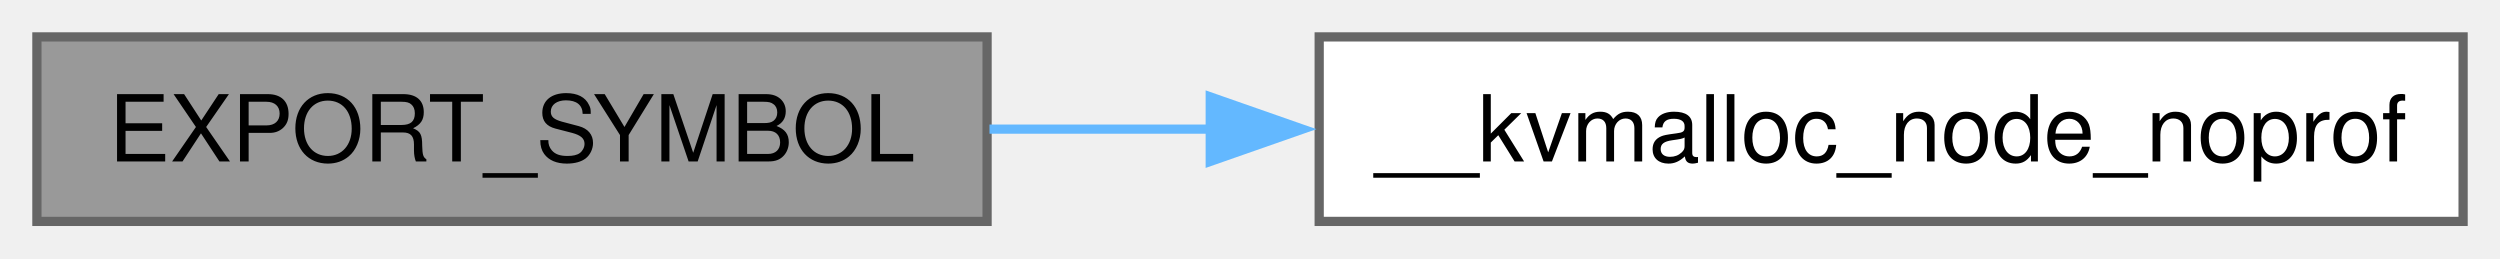
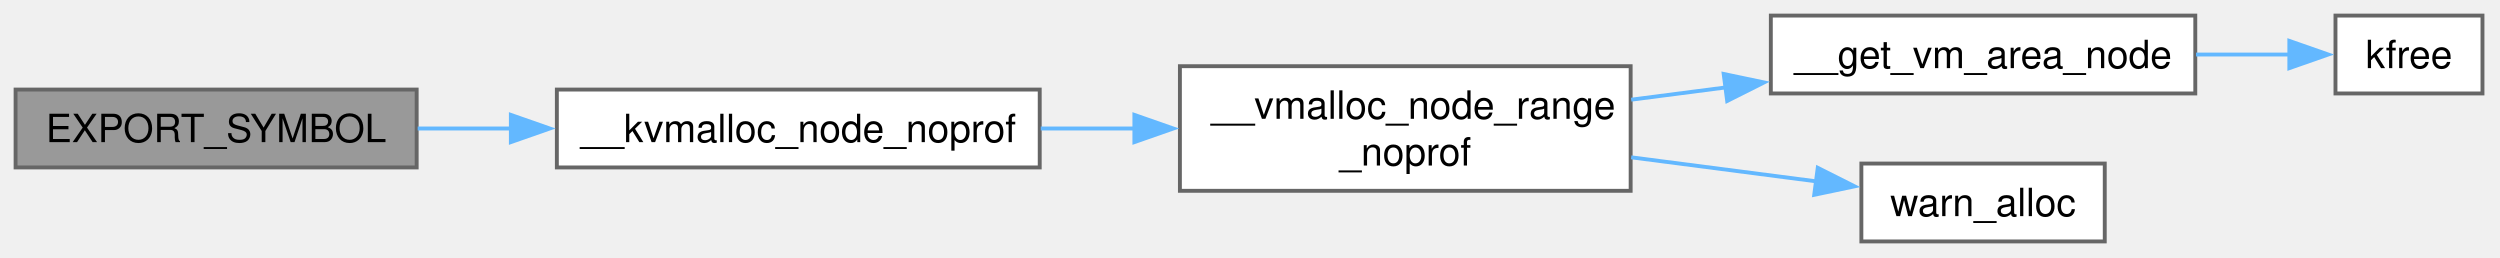
- <svg xmlns="http://www.w3.org/2000/svg" xmlns:xlink="http://www.w3.org/1999/xlink" width="271pt" height="28pt" viewBox="0.00 0.00 271.00 28.00">
-   <g id="graph0" class="graph" transform="scale(1 1) rotate(0) translate(4 24)">
+ <svg xmlns="http://www.w3.org/2000/svg" xmlns:xlink="http://www.w3.org/1999/xlink" width="642pt" height="66pt" viewBox="0.00 0.00 642.00 66.00">
+   <g id="graph0" class="graph" transform="scale(1 1) rotate(0) translate(4 62)">
    <g id="Node000001" class="node">
      <g id="a_Node000001">
        <a xlink:title=" ">
-           <polygon fill="#999999" stroke="#666666" points="103,-20 0,-20 0,0 103,0 103,-20" />
-           <text xml:space="preserve" text-anchor="middle" x="51.5" y="-6.5" font-family="Helvetica,sans-Serif" font-size="10.00">EXPORT_SYMBOL</text>
+           <polygon fill="#999999" stroke="#666666" points="103,-39 0,-39 0,-19 103,-19 103,-39" />
+           <text xml:space="preserve" text-anchor="middle" x="51.5" y="-25.5" font-family="Helvetica,sans-Serif" font-size="10.00">EXPORT_SYMBOL</text>
        </a>
      </g>
    </g>
    <g id="Node000002" class="node">
      <g id="a_Node000002">
        <a xlink:href="slub_8c.html#ab1d30d15a6d616aace5b1c7bcdca235c" target="_top" xlink:title=" ">
-           <polygon fill="white" stroke="#666666" points="263,-20 139,-20 139,0 263,0 263,-20" />
-           <text xml:space="preserve" text-anchor="middle" x="201" y="-6.5" font-family="Helvetica,sans-Serif" font-size="10.00">__kvmalloc_node_noprof</text>
+           <polygon fill="white" stroke="#666666" points="263,-39 139,-39 139,-19 263,-19 263,-39" />
+           <text xml:space="preserve" text-anchor="middle" x="201" y="-25.5" font-family="Helvetica,sans-Serif" font-size="10.00">__kvmalloc_node_noprof</text>
        </a>
      </g>
    </g>
    <g id="edge1_Node000001_Node000002" class="edge">
      <g id="a_edge1_Node000001_Node000002">
        <a xlink:title=" ">
-           <path fill="none" stroke="#63b8ff" d="M103.26,-10C111.02,-10 119.16,-10 127.28,-10" />
-           <polygon fill="#63b8ff" stroke="#63b8ff" points="127.19,-13.5 137.19,-10 127.19,-6.5 127.19,-13.5" />
+           <path fill="none" stroke="#63b8ff" d="M103.26,-29C111.02,-29 119.16,-29 127.28,-29" />
+           <polygon fill="#63b8ff" stroke="#63b8ff" points="127.19,-32.5 137.19,-29 127.19,-25.5 127.19,-32.5" />
+         </a>
+       </g>
+     </g>
+     <g id="Node000003" class="node">
+       <g id="a_Node000003">
+         <a xlink:href="vmalloc_8c.html#aecfaafb3ba16c7feec7f449824ddea5c" target="_top" xlink:title=" ">
+           <polygon fill="white" stroke="#666666" points="414.75,-45 299,-45 299,-13 414.75,-13 414.75,-45" />
+           <text xml:space="preserve" text-anchor="start" x="307" y="-31.5" font-family="Helvetica,sans-Serif" font-size="10.00">__vmalloc_node_range</text>
+           <text xml:space="preserve" text-anchor="middle" x="356.88" y="-19.5" font-family="Helvetica,sans-Serif" font-size="10.00">_noprof</text>
+         </a>
+       </g>
+     </g>
+     <g id="edge2_Node000002_Node000003" class="edge">
+       <g id="a_edge2_Node000002_Node000003">
+         <a xlink:title=" ">
+           <path fill="none" stroke="#63b8ff" d="M263.26,-29C271.23,-29 279.44,-29 287.52,-29" />
+           <polygon fill="#63b8ff" stroke="#63b8ff" points="287.31,-32.5 297.31,-29 287.31,-25.5 287.31,-32.5" />
+         </a>
+       </g>
+     </g>
+     <g id="Node000004" class="node">
+       <g id="a_Node000004">
+         <a xlink:href="vmalloc_8c.html#af575bf68e263ce21bbbe0baca21cc979" target="_top" xlink:title=" ">
+           <polygon fill="white" stroke="#666666" points="559.75,-58 450.75,-58 450.75,-38 559.75,-38 559.75,-58" />
+           <text xml:space="preserve" text-anchor="middle" x="505.25" y="-44.5" font-family="Helvetica,sans-Serif" font-size="10.00">__get_vm_area_node</text>
+         </a>
+       </g>
+     </g>
+     <g id="edge3_Node000003_Node000004" class="edge">
+       <g id="a_edge3_Node000003_Node000004">
+         <a xlink:title=" ">
+           <path fill="none" stroke="#63b8ff" d="M414.89,-36.4C422.85,-37.43 431.09,-38.5 439.19,-39.55" />
+           <polygon fill="#63b8ff" stroke="#63b8ff" points="438.64,-43.01 449.01,-40.83 439.54,-36.07 438.64,-43.01" />
+         </a>
+       </g>
+     </g>
+     <g id="Node000006" class="node">
+       <g id="a_Node000006">
+         <a xlink:href="page__alloc_8c.html#ac7f98d52df2f0026c70d73ef7ca2820b" target="_top" xlink:title=" ">
+           <polygon fill="white" stroke="#666666" points="536.5,-20 474,-20 474,0 536.5,0 536.5,-20" />
+           <text xml:space="preserve" text-anchor="middle" x="505.25" y="-6.5" font-family="Helvetica,sans-Serif" font-size="10.00">warn_alloc</text>
+         </a>
+       </g>
+     </g>
+     <g id="edge5_Node000003_Node000006" class="edge">
+       <g id="a_edge5_Node000003_Node000006">
+         <a xlink:title=" ">
+           <path fill="none" stroke="#63b8ff" d="M414.89,-21.6C430.72,-19.54 447.62,-17.35 462.41,-15.43" />
+           <polygon fill="#63b8ff" stroke="#63b8ff" points="462.8,-18.91 472.26,-14.15 461.89,-11.97 462.8,-18.91" />
+         </a>
+       </g>
+     </g>
+     <g id="Node000005" class="node">
+       <g id="a_Node000005">
+         <a xlink:href="slub_8c.html#a97d9c37b943449ab48e32c6d2499261f" target="_top" xlink:title=" ">
+           <polygon fill="white" stroke="#666666" points="633.5,-58 595.75,-58 595.75,-38 633.5,-38 633.5,-58" />
+           <text xml:space="preserve" text-anchor="middle" x="614.62" y="-44.5" font-family="Helvetica,sans-Serif" font-size="10.00">kfree</text>
+         </a>
+       </g>
+     </g>
+     <g id="edge4_Node000004_Node000005" class="edge">
+       <g id="a_edge4_Node000004_Node000005">
+         <a xlink:title=" ">
+           <path fill="none" stroke="#63b8ff" d="M559.94,-48C568.23,-48 576.53,-48 584.03,-48" />
+           <polygon fill="#63b8ff" stroke="#63b8ff" points="583.9,-51.5 593.9,-48 583.9,-44.5 583.9,-51.5" />
        </a>
      </g>
    </g>
  </g>
</svg>
